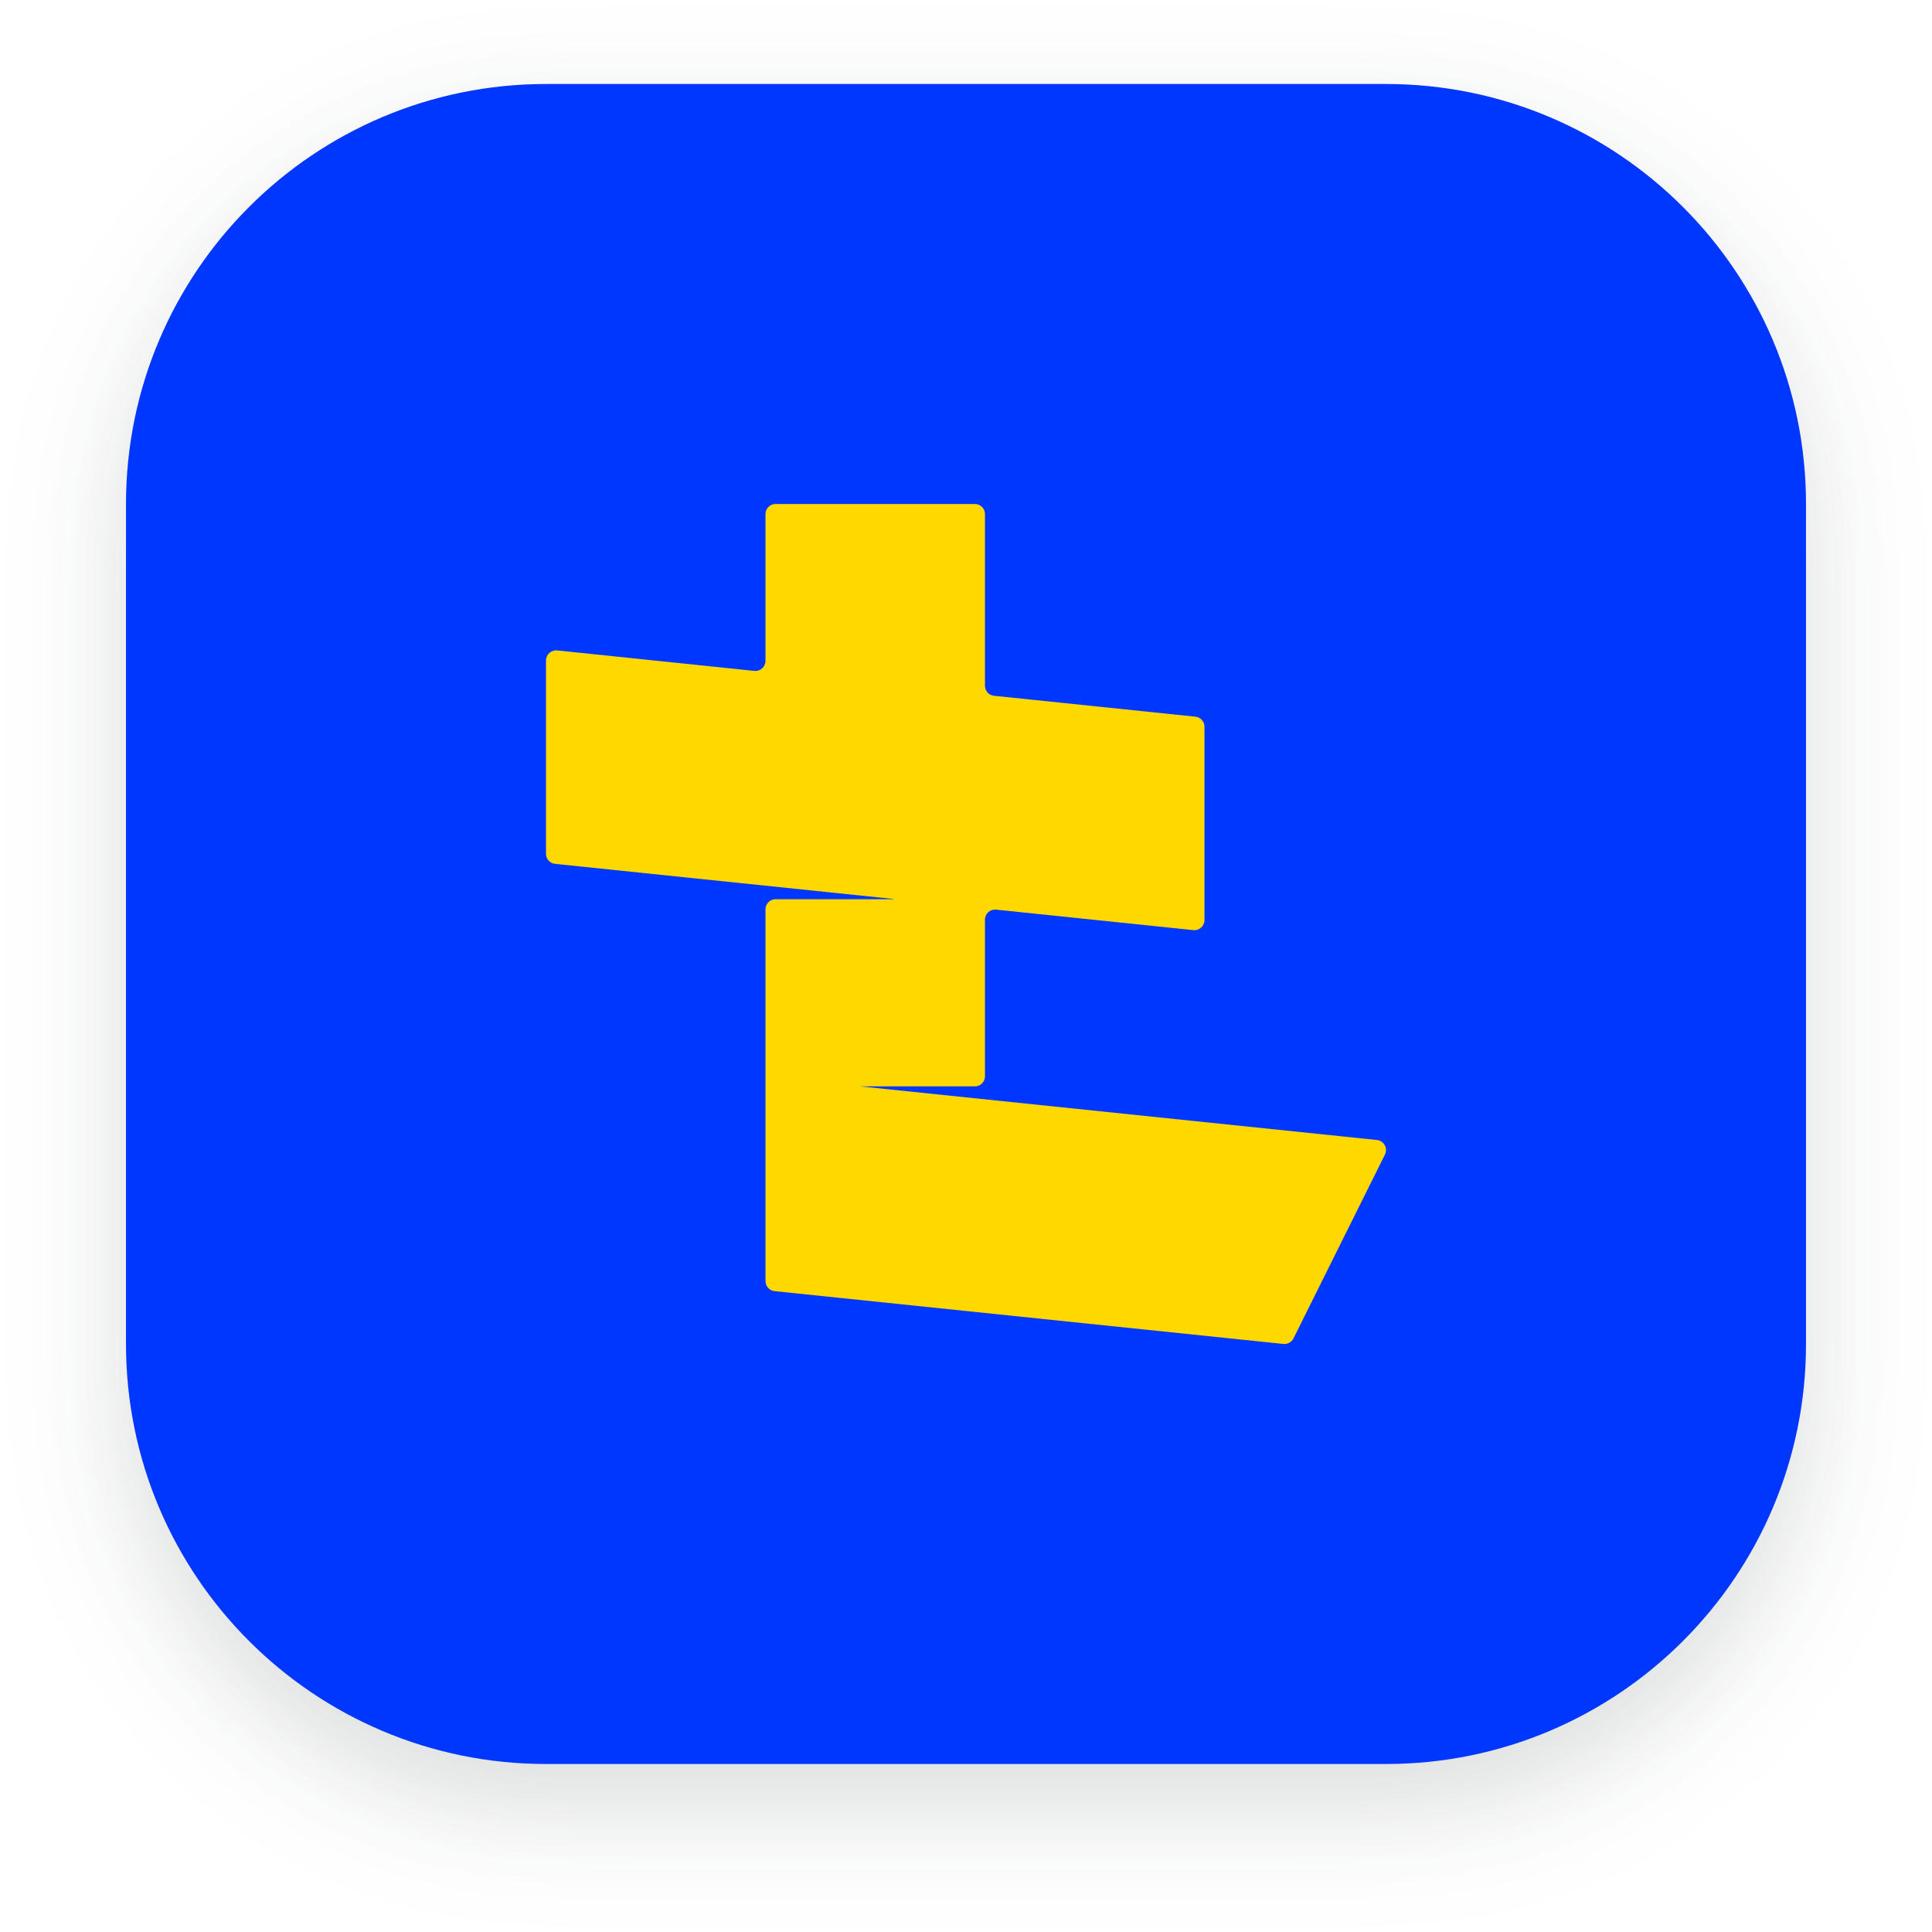
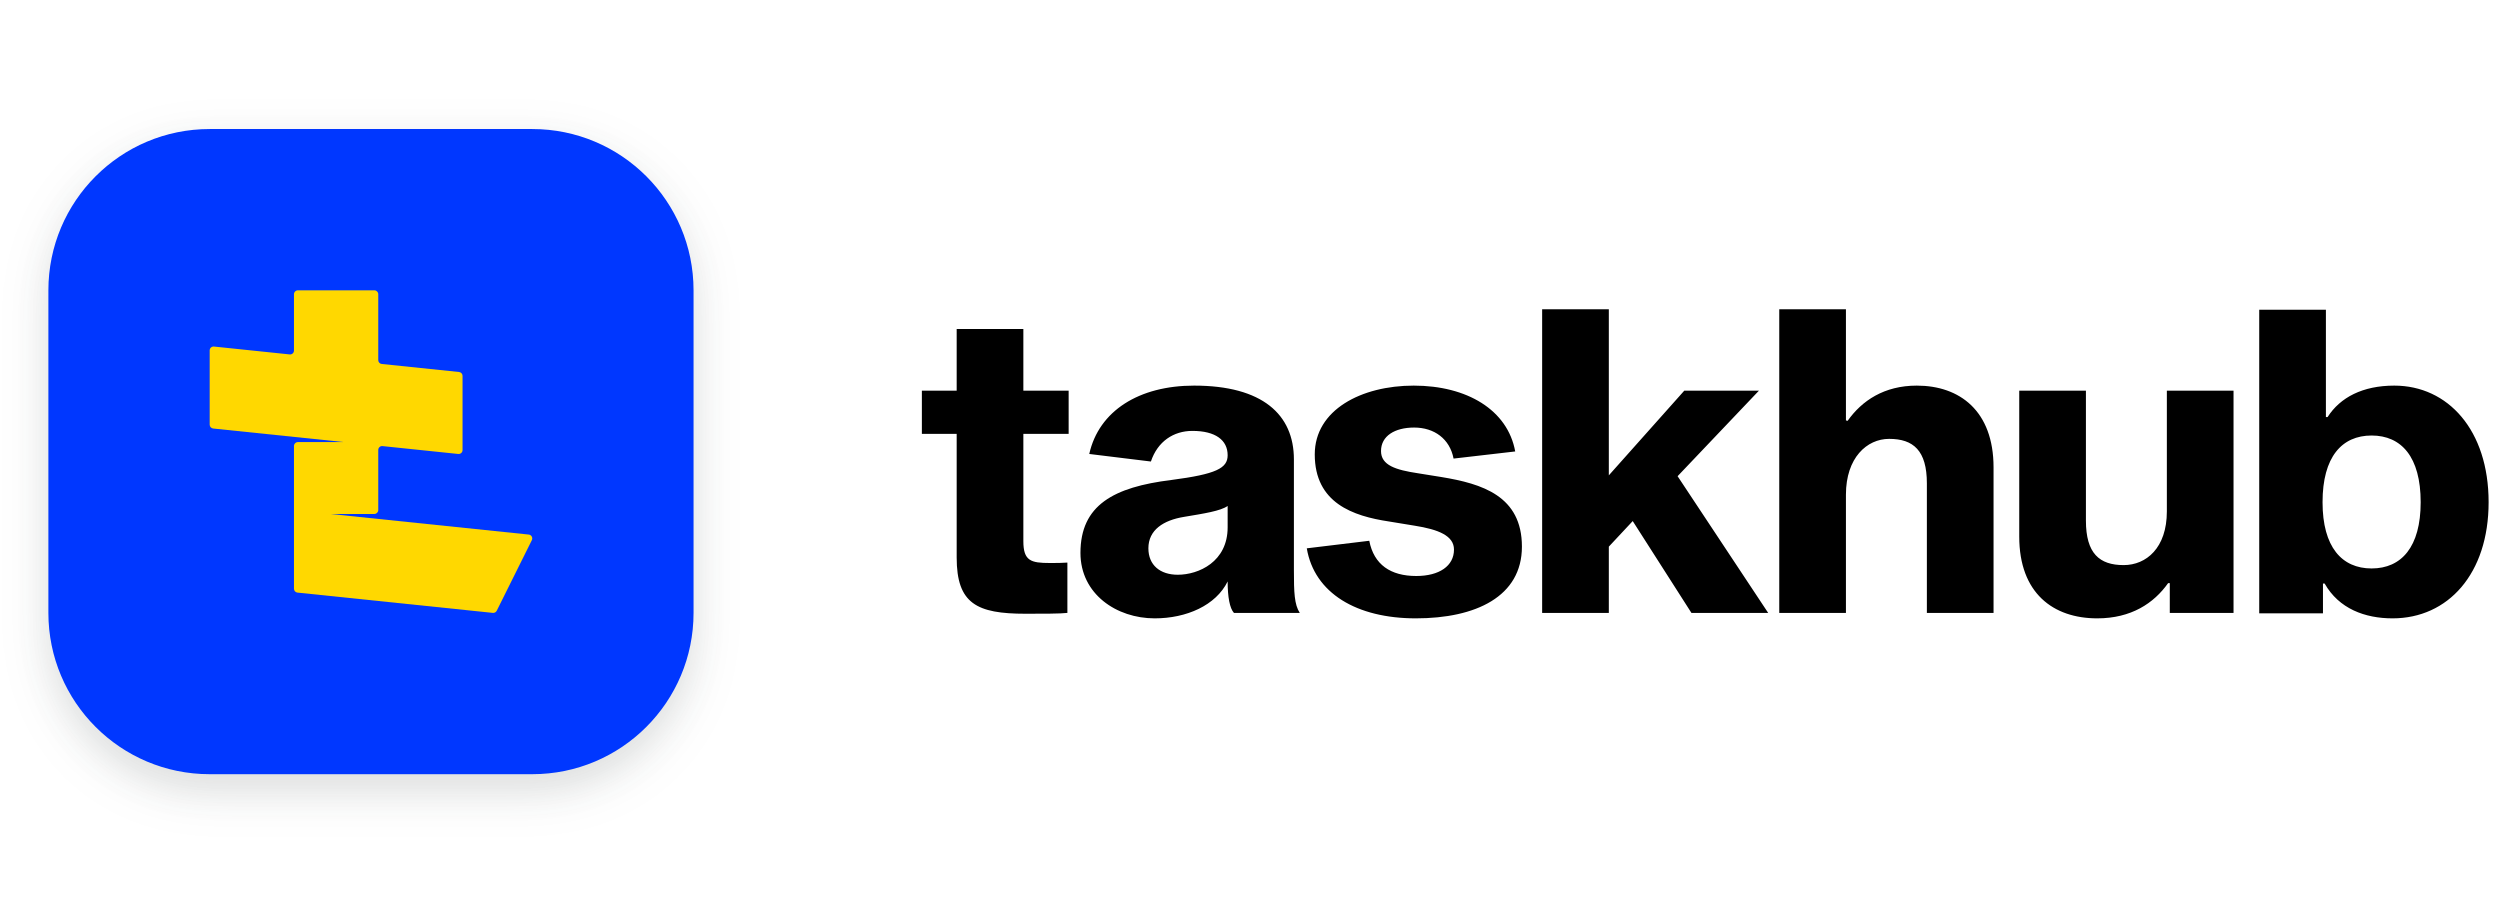
- <svg xmlns="http://www.w3.org/2000/svg" width="46" height="46" viewBox="0 0 46 46" fill="none">
-   <g filter="url(#filter0_dd_66_1499)">
-     <rect x="3" y="2" width="40" height="40" rx="10" fill="#0037FF" />
-     <path d="M23.452 12.24C23.452 12.107 23.344 12 23.212 12H18.466C18.333 12 18.226 12.107 18.226 12.24V15.735C18.226 15.877 18.103 15.989 17.961 15.974L13.265 15.486C13.123 15.472 13 15.583 13 15.725L13 20.329C13 20.452 13.093 20.555 13.215 20.568L21.264 21.403C21.266 21.404 21.267 21.405 21.267 21.407C21.267 21.409 21.266 21.41 21.264 21.41H18.466C18.333 21.41 18.226 21.517 18.226 21.65V30.502C18.226 30.625 18.319 30.728 18.441 30.741L30.558 31.999C30.657 32.009 30.753 31.956 30.797 31.867L32.975 27.489C33.049 27.339 32.951 27.161 32.785 27.143L20.48 25.866H23.212C23.344 25.866 23.452 25.758 23.452 25.626V21.897C23.452 21.754 23.575 21.643 23.716 21.658L28.413 22.146C28.554 22.16 28.678 22.049 28.678 21.907V17.303C28.678 17.18 28.585 17.077 28.462 17.064L23.667 16.566C23.545 16.554 23.452 16.451 23.452 16.328V12.24Z" fill="#FFD800" />
+ <svg xmlns="http://www.w3.org/2000/svg" width="155" height="56" viewBox="0 0 155 56" fill="none">
+   <g filter="url(#filter0_dd_66_1150)">
+     <rect x="3" y="8" width="40" height="40" rx="10" fill="#0037FF" />
+     <path d="M23.452 18.24C23.452 18.108 23.344 18 23.212 18H18.466C18.333 18 18.226 18.108 18.226 18.24V21.735C18.226 21.878 18.103 21.989 17.961 21.974L13.265 21.486C13.123 21.472 13 21.583 13 21.725L13 26.329C13 26.452 13.093 26.555 13.215 26.568L21.264 27.403C21.266 27.404 21.267 27.405 21.267 27.407C21.267 27.409 21.266 27.41 21.264 27.41H18.466C18.333 27.41 18.226 27.517 18.226 27.65V36.502C18.226 36.625 18.319 36.728 18.441 36.741L30.558 37.999C30.657 38.009 30.753 37.956 30.797 37.867L32.975 33.489C33.049 33.339 32.951 33.161 32.785 33.143L20.48 31.866H23.212C23.344 31.866 23.452 31.758 23.452 31.626V27.897C23.452 27.754 23.575 27.643 23.716 27.658L28.413 28.146C28.554 28.16 28.678 28.049 28.678 27.907V23.303C28.678 23.18 28.585 23.077 28.462 23.064L23.667 22.566C23.545 22.554 23.452 22.451 23.452 22.328V18.24Z" fill="#FFD800" />
  </g>
+   <path d="M65.086 34.906C65.502 34.906 65.866 34.906 66.178 34.88V38C65.788 38.052 64.592 38.052 63.578 38.052C60.562 38.052 59.314 37.428 59.314 34.568V26.898H57.156V24.22H59.314V20.398H63.448V24.22H66.256V26.898H63.448V33.554C63.448 34.776 63.916 34.906 65.086 34.906ZM80.586 38H76.504C76.244 37.714 76.114 37.012 76.114 36.05C75.386 37.532 73.566 38.338 71.59 38.338C69.224 38.338 66.988 36.83 66.988 34.282C66.988 31.318 69.042 30.2 72.63 29.758C75.412 29.394 76.114 29.03 76.114 28.224C76.114 27.288 75.36 26.716 73.93 26.716C72.76 26.716 71.772 27.366 71.356 28.614L67.534 28.146C68.132 25.468 70.628 23.908 74.034 23.908C78.272 23.908 80.222 25.702 80.222 28.484V35.348C80.222 36.726 80.248 37.48 80.586 38ZM76.114 32.696V31.37C75.672 31.682 74.658 31.838 73.41 32.046C72.136 32.254 71.2 32.852 71.2 33.996C71.2 35.036 71.928 35.634 73.02 35.634C74.32 35.634 76.114 34.828 76.114 32.696ZM93.943 27.99L90.121 28.432C89.887 27.21 88.925 26.508 87.677 26.508C86.481 26.508 85.623 27.028 85.623 27.964C85.623 28.848 86.533 29.134 87.911 29.342L89.367 29.576C91.889 29.992 94.359 30.746 94.359 33.892C94.359 36.986 91.499 38.338 87.781 38.338C84.115 38.338 81.489 36.778 81.021 33.996L84.895 33.528C85.181 35.01 86.221 35.712 87.807 35.712C89.237 35.712 90.147 35.088 90.147 34.074C90.147 33.216 89.185 32.826 87.703 32.592L86.117 32.332C83.881 31.994 81.515 31.188 81.515 28.172C81.515 25.416 84.401 23.908 87.651 23.908C90.953 23.908 93.475 25.416 93.943 27.99ZM99.747 33.892V38H95.613V19.176H99.747V29.472L104.427 24.22H109.055L104.011 29.524L109.627 38H104.869L101.229 32.306L99.747 33.892ZM114.448 26.066L114.552 26.092C115.436 24.844 116.814 23.908 118.842 23.908C121.494 23.908 123.6 25.468 123.6 28.978V38H119.466V29.966C119.466 27.938 118.634 27.21 117.126 27.21C115.748 27.21 114.448 28.38 114.448 30.668V38H110.314V19.176H114.448V26.066ZM134.527 36.154H134.423C133.539 37.402 132.135 38.338 130.029 38.338C127.299 38.338 125.193 36.778 125.193 33.268V24.22H129.327V32.28C129.327 34.308 130.159 35.036 131.667 35.036C133.071 35.036 134.345 33.97 134.345 31.708V24.22H138.479V38H134.527V36.154ZM148.444 23.908C151.772 23.908 154.294 26.664 154.294 31.136C154.294 35.582 151.772 38.338 148.34 38.338C146.624 38.338 145.012 37.74 144.128 36.18H144.024V38.026H140.072V19.202H144.206V25.858H144.31C145.09 24.636 146.494 23.908 148.444 23.908ZM147.04 35.244C148.886 35.244 150.082 33.918 150.082 31.136C150.082 28.328 148.886 27.002 147.04 27.002C145.194 27.002 143.998 28.328 143.998 31.136C143.998 33.918 145.194 35.244 147.04 35.244Z" fill="black" />
  <defs>
-     <filter id="filter0_dd_66_1499" x="0" y="0" width="46" height="46" filterUnits="userSpaceOnUse" color-interpolation-filters="sRGB">
+     <filter id="filter0_dd_66_1150" x="0" y="6" width="46" height="46" filterUnits="userSpaceOnUse" color-interpolation-filters="sRGB">
      <feFlood flood-opacity="0" result="BackgroundImageFix" />
      <feColorMatrix in="SourceAlpha" type="matrix" values="0 0 0 0 0 0 0 0 0 0 0 0 0 0 0 0 0 0 127 0" result="hardAlpha" />
      <feOffset dy="1" />
      <feGaussianBlur stdDeviation="1" />
      <feColorMatrix type="matrix" values="0 0 0 0 0.094 0 0 0 0 0.137 0 0 0 0 0.133 0 0 0 0.06 0" />
-       <feBlend mode="normal" in2="BackgroundImageFix" result="effect1_dropShadow_66_1499" />
+       <feBlend mode="normal" in2="BackgroundImageFix" result="effect1_dropShadow_66_1150" />
      <feColorMatrix in="SourceAlpha" type="matrix" values="0 0 0 0 0 0 0 0 0 0 0 0 0 0 0 0 0 0 127 0" result="hardAlpha" />
      <feOffset dy="1" />
      <feGaussianBlur stdDeviation="1.5" />
      <feColorMatrix type="matrix" values="0 0 0 0 0.094 0 0 0 0 0.137 0 0 0 0 0.133 0 0 0 0.1 0" />
-       <feBlend mode="normal" in2="effect1_dropShadow_66_1499" result="effect2_dropShadow_66_1499" />
-       <feBlend mode="normal" in="SourceGraphic" in2="effect2_dropShadow_66_1499" result="shape" />
+       <feBlend mode="normal" in2="effect1_dropShadow_66_1150" result="effect2_dropShadow_66_1150" />
+       <feBlend mode="normal" in="SourceGraphic" in2="effect2_dropShadow_66_1150" result="shape" />
    </filter>
  </defs>
</svg>
